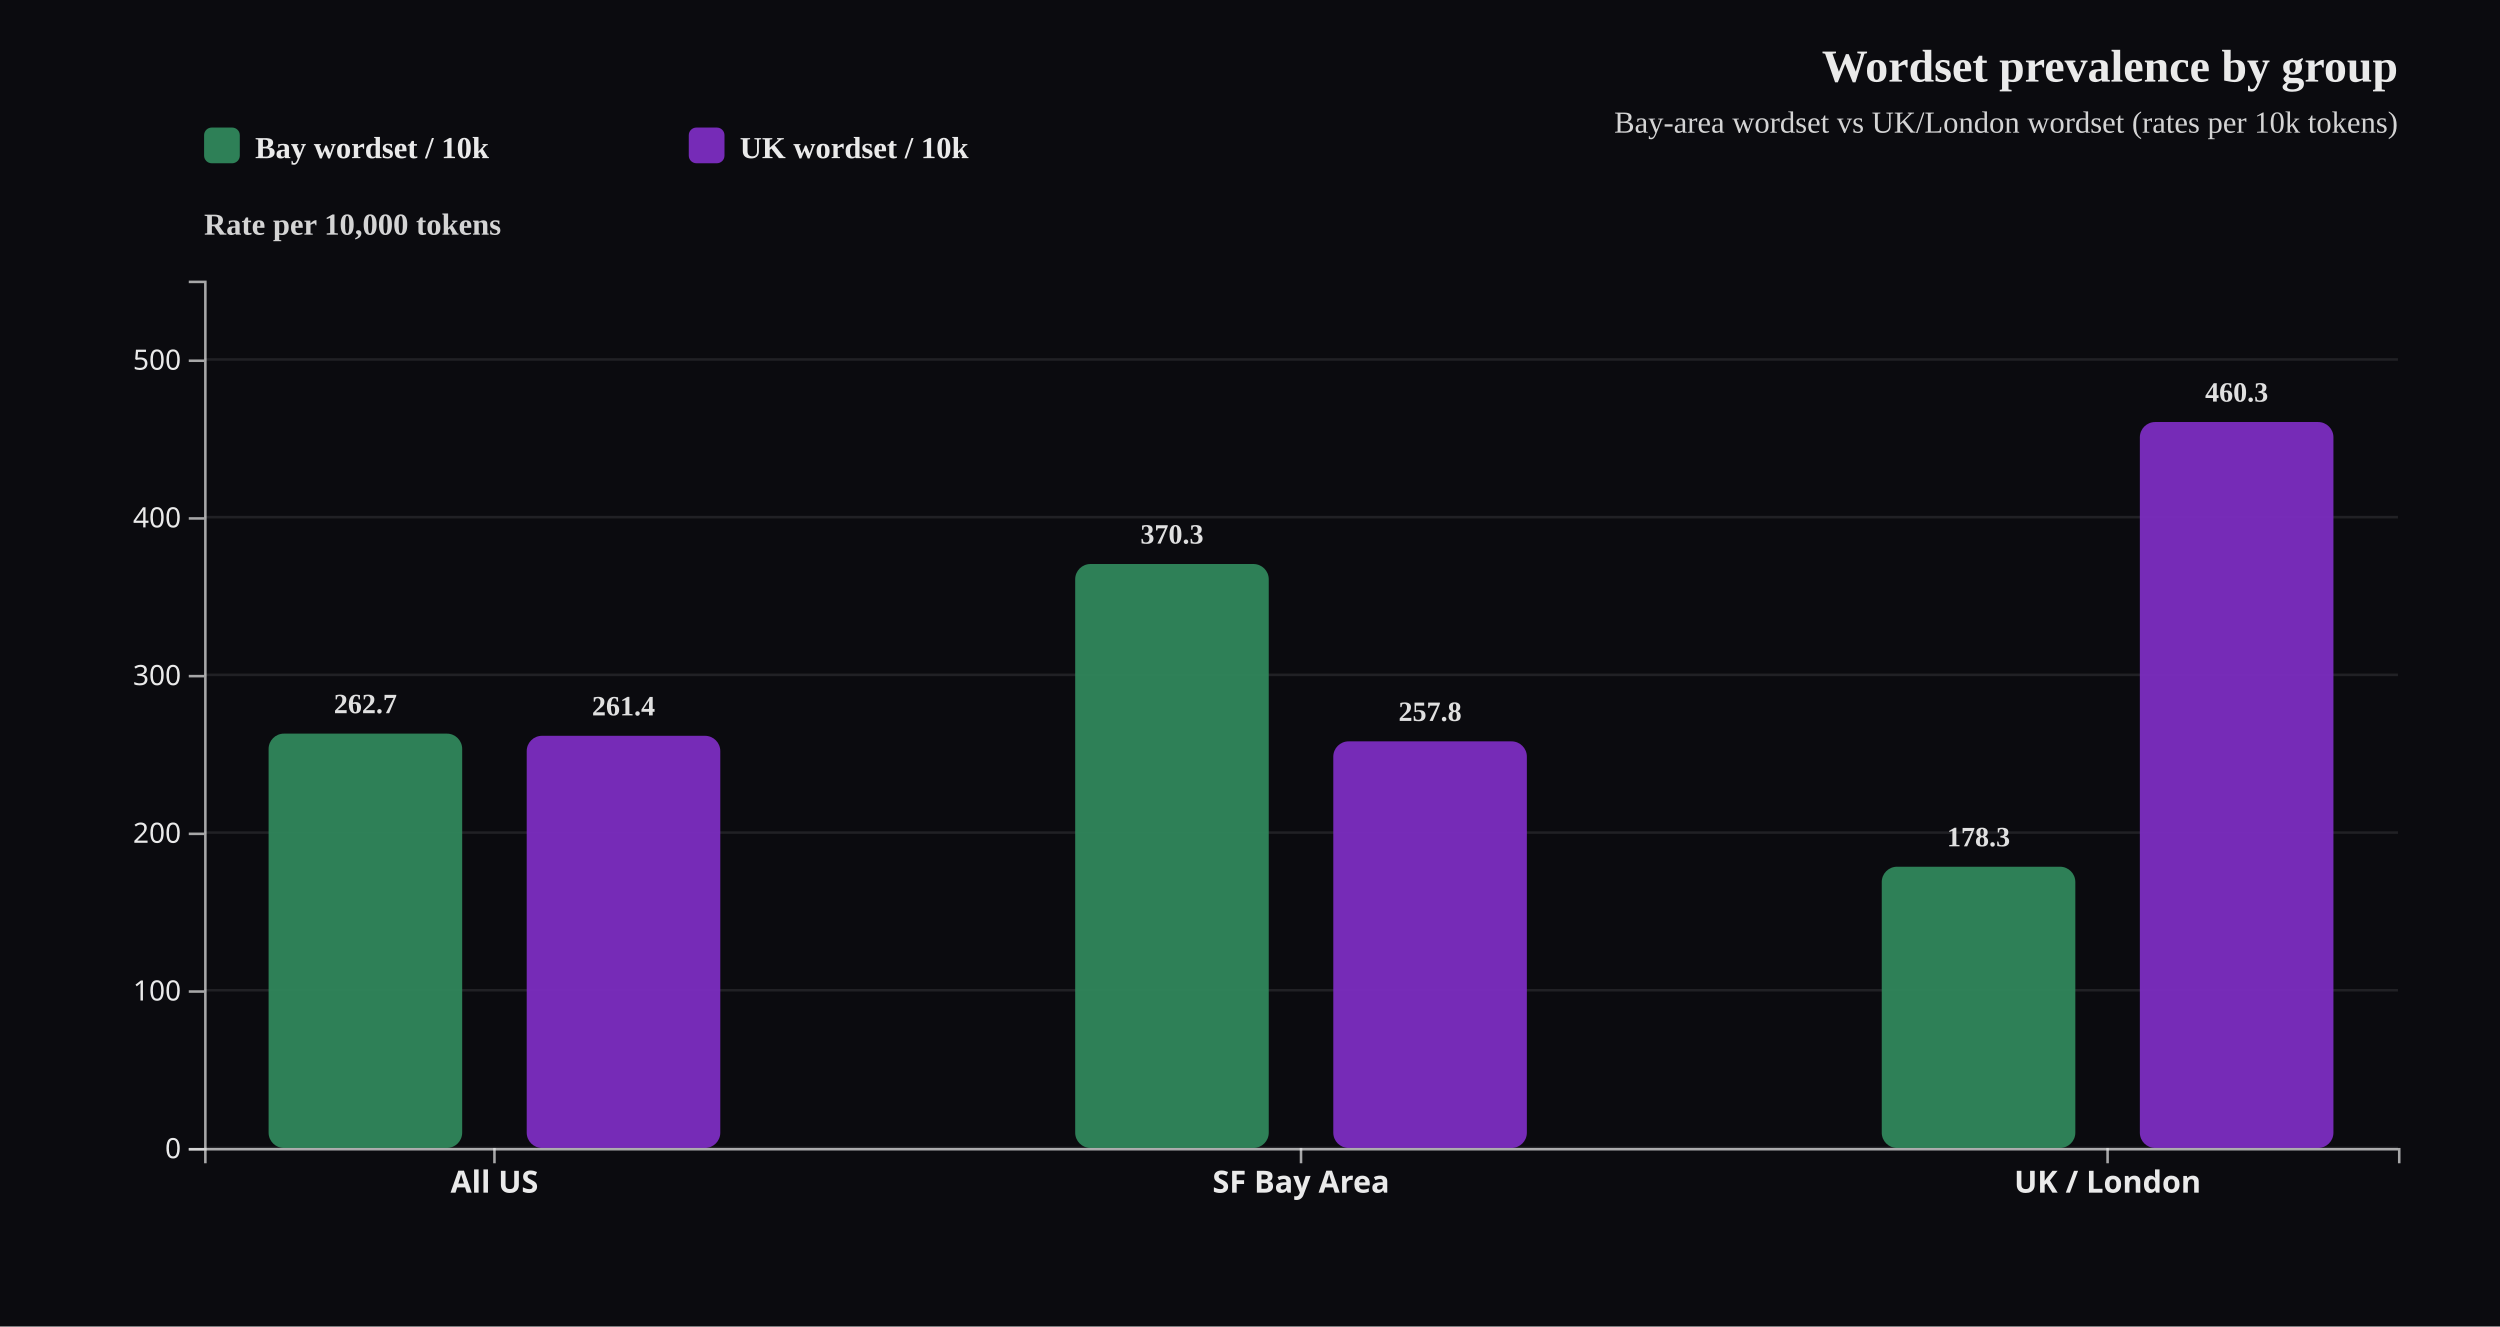
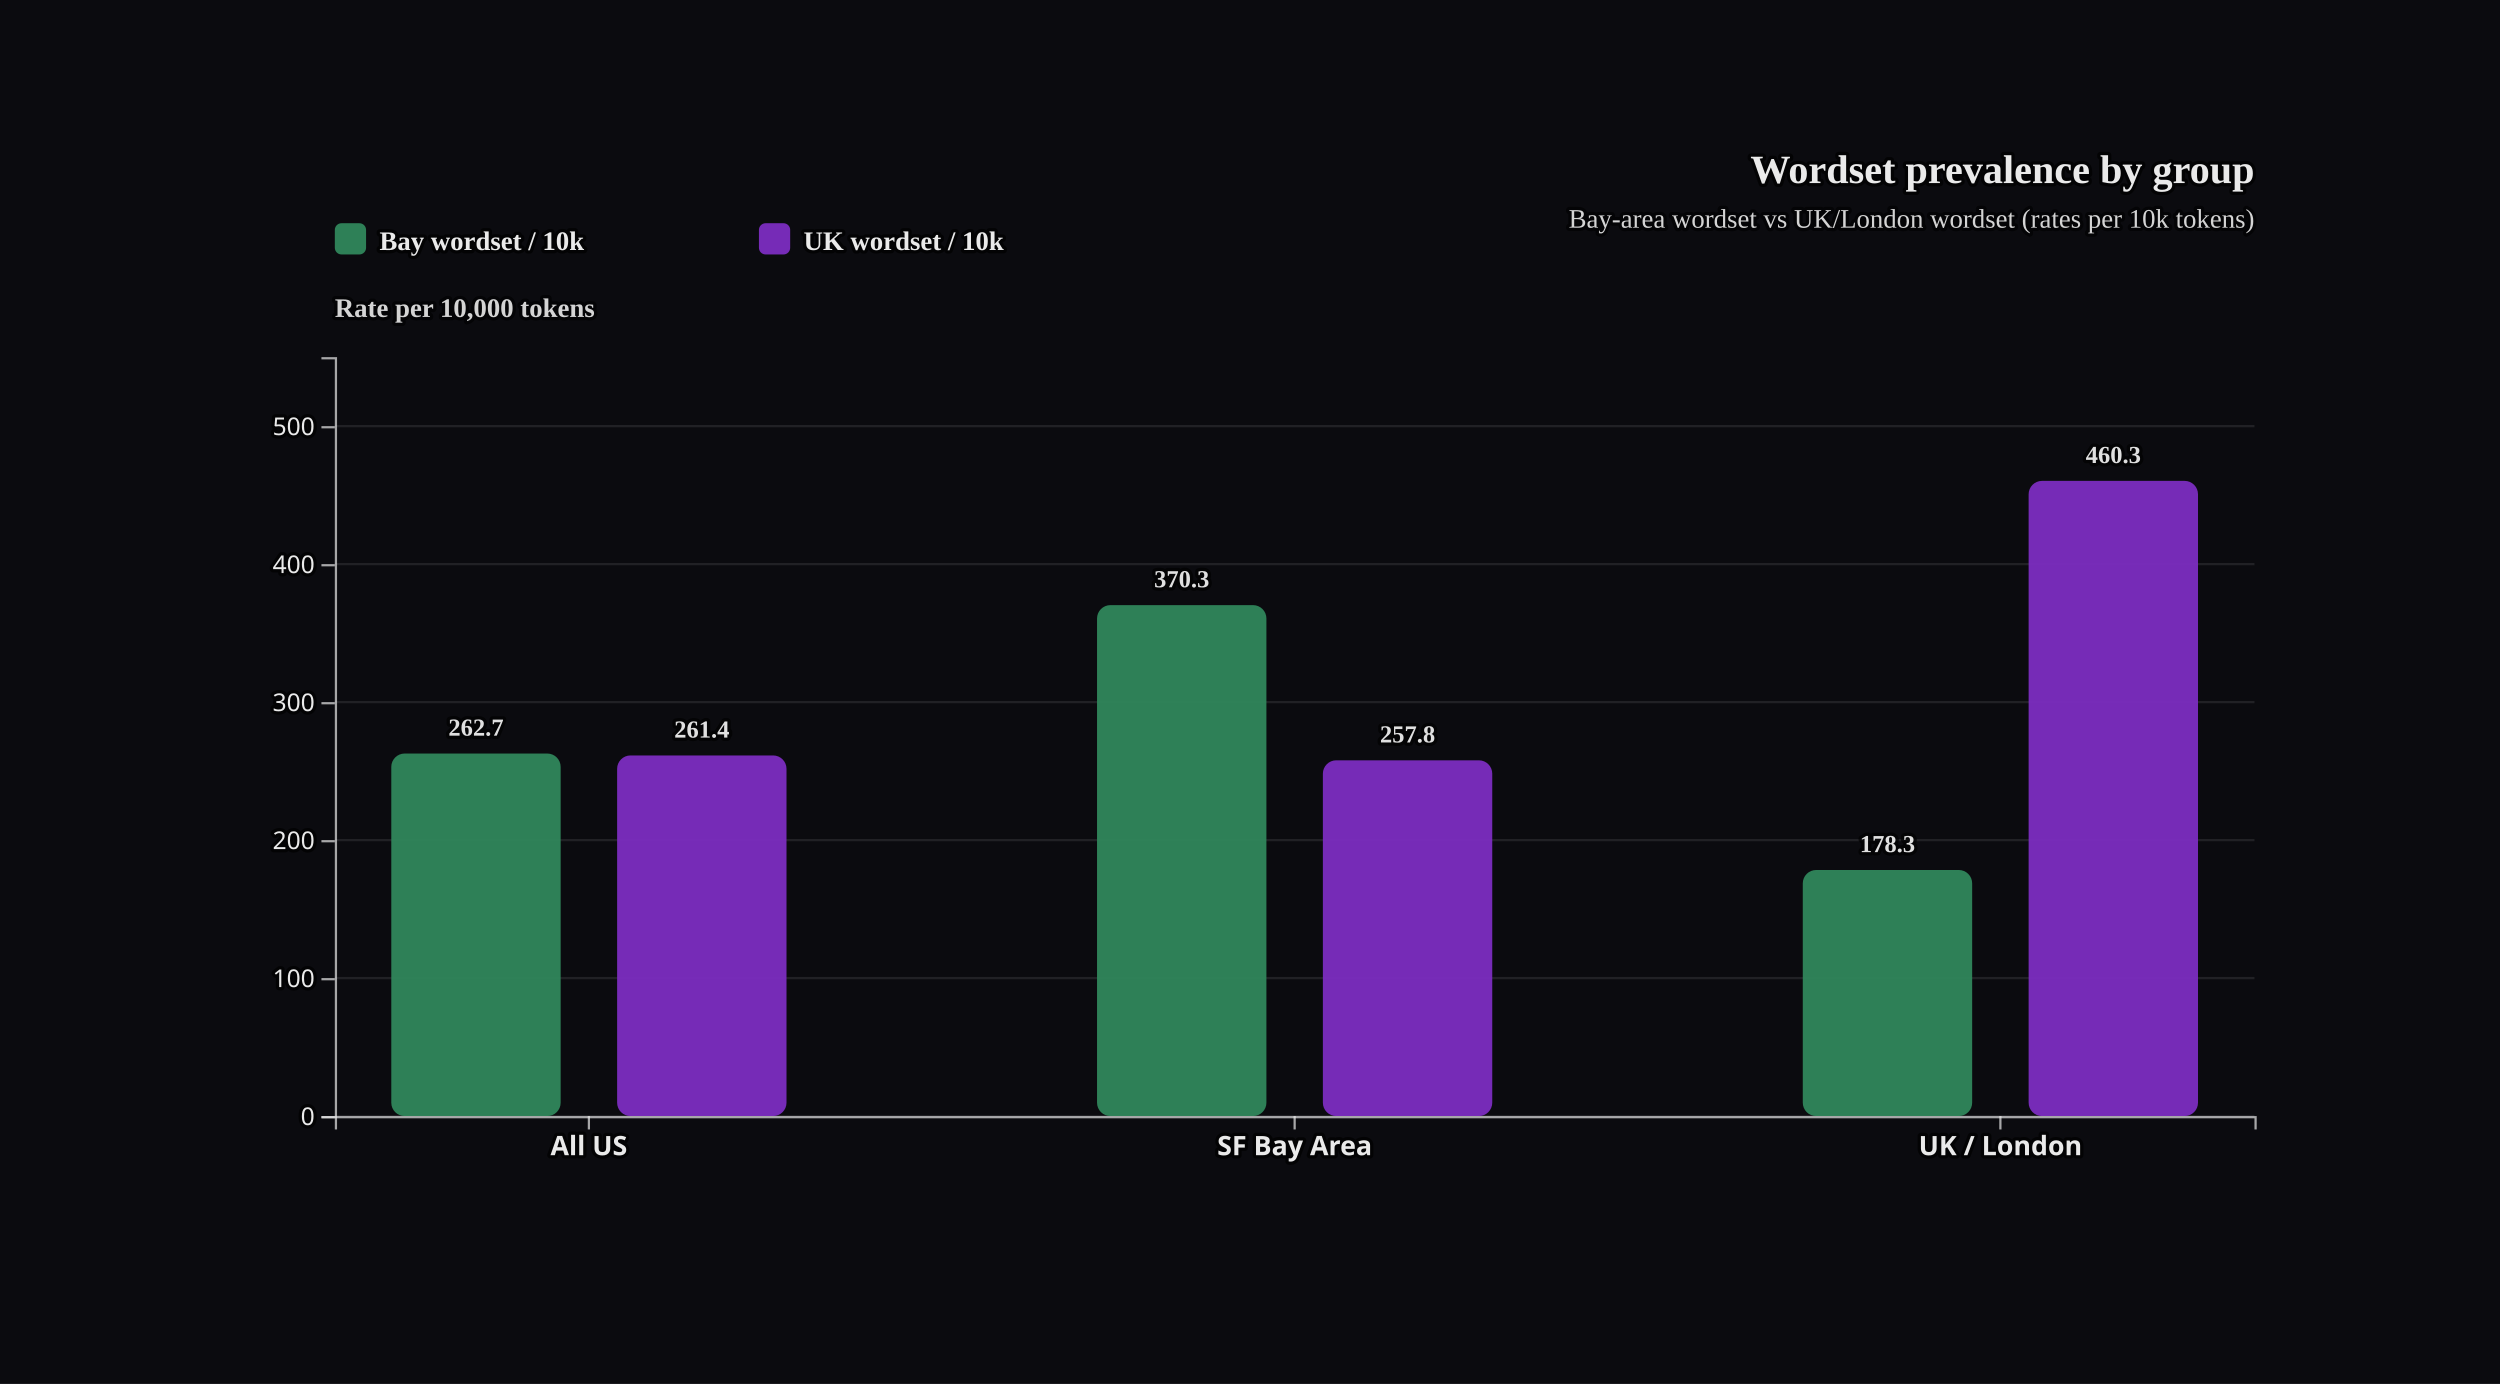
- <svg xmlns="http://www.w3.org/2000/svg" width="980" height="520">
-   <rect x="0" y="0" width="980" height="520" fill="#0B0B0F" />
-   <text x="940" y="32" text-anchor="end" fill="#EAEAEA" font-size="18" font-weight="800">Wordset prevalence by group</text>
-   <text x="940" y="52" text-anchor="end" fill="#EAEAEA" font-size="12" opacity="0.9">Bay-area wordset vs UK/London wordset (rates per 10k tokens)</text>
+ <svg xmlns="http://www.w3.org/2000/svg" width="980" height="520" viewBox="-70 -50 1120 620" preserveAspectRatio="xMidYMid meet" style="max-width: 100%; height: auto; display: block; font-family: ui-serif, Georgia, &quot;Times New Roman&quot;, Times, serif; font-size: 12px;">
+   <rect x="-70" y="-50" width="1120" height="620" fill="#0B0B0F" />
+   <style>
+     text {
+       fill: #EAEAEA;
+       stroke: rgba(0,0,0,0.70);
+       stroke-width: 3px;
+       paint-order: stroke;
+       stroke-linejoin: round;
+     }
+   </style>
+   <text x="940" y="32" text-anchor="end" font-size="18" font-weight="800">Wordset prevalence by group</text>
+   <text x="940" y="52" text-anchor="end" font-size="12" opacity="0.9">Bay-area wordset vs UK/London wordset (rates per 10k tokens)</text>
  <g>
    <line x1="80" x2="940" y1="450" y2="450" stroke="#EAEAEA" opacity="0.1" />
    <line x1="80" x2="940" y1="388.182" y2="388.182" stroke="#EAEAEA" opacity="0.1" />
    <line x1="80" x2="940" y1="326.364" y2="326.364" stroke="#EAEAEA" opacity="0.1" />
    <line x1="80" x2="940" y1="264.545" y2="264.545" stroke="#EAEAEA" opacity="0.1" />
    <line x1="80" x2="940" y1="202.727" y2="202.727" stroke="#EAEAEA" opacity="0.1" />
    <line x1="80" x2="940" y1="140.909" y2="140.909" stroke="#EAEAEA" opacity="0.1" />
  </g>
  <g>
    <g class="group" transform="translate(80,0)">
      <rect class="bar" x="25.294" width="75.882" y="287.579" height="162.421" rx="6" fill="#2F855A" opacity="0.95" />
      <rect class="bar" x="126.471" width="75.882" y="288.434" height="161.566" rx="6" fill="#7B2CBF" opacity="0.95" />
-       <text class="val" x="63.235" y="279.579" text-anchor="middle" fill="#EAEAEA" font-size="11" font-weight="700" opacity="0.95">262.7</text>
-       <text class="val" x="164.412" y="280.434" text-anchor="middle" fill="#EAEAEA" font-size="11" font-weight="700" opacity="0.95">261.4</text>
+       <text class="val" x="63.235" y="279.579" text-anchor="middle" font-size="11" font-weight="800" opacity="0.95">262.7</text>
+       <text class="val" x="164.412" y="280.434" text-anchor="middle" font-size="11" font-weight="800" opacity="0.95">261.4</text>
    </g>
    <g class="group" transform="translate(396.1765,0)">
      <rect class="bar" x="25.294" width="75.882" y="221.091" height="228.909" rx="6" fill="#2F855A" opacity="0.95" />
      <rect class="bar" x="126.471" width="75.882" y="290.614" height="159.386" rx="6" fill="#7B2CBF" opacity="0.95" />
-       <text class="val" x="63.235" y="213.091" text-anchor="middle" fill="#EAEAEA" font-size="11" font-weight="700" opacity="0.95">370.3</text>
-       <text class="val" x="164.412" y="282.614" text-anchor="middle" fill="#EAEAEA" font-size="11" font-weight="700" opacity="0.95">257.8</text>
+       <text class="val" x="63.235" y="213.091" text-anchor="middle" font-size="11" font-weight="800" opacity="0.95">370.3</text>
+       <text class="val" x="164.412" y="282.614" text-anchor="middle" font-size="11" font-weight="800" opacity="0.95">257.8</text>
    </g>
    <g class="group" transform="translate(712.3529,0)">
      <rect class="bar" x="25.294" width="75.882" y="339.752" height="110.248" rx="6" fill="#2F855A" opacity="0.95" />
      <rect class="bar" x="126.471" width="75.882" y="165.434" height="284.566" rx="6" fill="#7B2CBF" opacity="0.95" />
-       <text class="val" x="63.235" y="331.752" text-anchor="middle" fill="#EAEAEA" font-size="11" font-weight="700" opacity="0.95">178.3</text>
-       <text class="val" x="164.412" y="157.434" text-anchor="middle" fill="#EAEAEA" font-size="11" font-weight="700" opacity="0.95">460.3</text>
+       <text class="val" x="63.235" y="331.752" text-anchor="middle" font-size="11" font-weight="800" opacity="0.95">178.3</text>
+       <text class="val" x="164.412" y="157.434" text-anchor="middle" font-size="11" font-weight="800" opacity="0.95">460.3</text>
    </g>
  </g>
  <g transform="translate(0, 450)" fill="none" font-size="10" font-family="sans-serif" text-anchor="middle">
    <path class="domain" stroke="#EAEAEA" d="M80.5,6V0.5H940.5V6" opacity="0.7" />
    <g class="tick" opacity="1" transform="translate(193.8235,0)">
      <line stroke="#EAEAEA" y2="6" opacity="0.7" />
-       <text fill="#EAEAEA" y="9" dy="0.71em" font-size="12" font-weight="700">All US</text>
+       <text fill="#EAEAEA" y="9" dy="0.71em" font-size="12" font-weight="800">All US</text>
    </g>
    <g class="tick" opacity="1" transform="translate(510,0)">
      <line stroke="#EAEAEA" y2="6" opacity="0.7" />
-       <text fill="#EAEAEA" y="9" dy="0.71em" font-size="12" font-weight="700">SF Bay Area</text>
+       <text fill="#EAEAEA" y="9" dy="0.71em" font-size="12" font-weight="800">SF Bay Area</text>
    </g>
    <g class="tick" opacity="1" transform="translate(826.1765,0)">
      <line stroke="#EAEAEA" y2="6" opacity="0.7" />
-       <text fill="#EAEAEA" y="9" dy="0.71em" font-size="12" font-weight="700">UK / London</text>
+       <text fill="#EAEAEA" y="9" dy="0.71em" font-size="12" font-weight="800">UK / London</text>
    </g>
  </g>
  <g transform="translate(80,0)" fill="none" font-size="10" font-family="sans-serif" text-anchor="end">
    <path class="domain" stroke="#EAEAEA" d="M-6,450.5H0.5V110.5H-6" opacity="0.7" />
    <g class="tick" opacity="1" transform="translate(0,450.5)">
      <line stroke="#EAEAEA" x2="-6" opacity="0.7" />
      <text fill="#EAEAEA" x="-9" dy="0.32em" font-size="11">0</text>
    </g>
    <g class="tick" opacity="1" transform="translate(0,388.6818)">
      <line stroke="#EAEAEA" x2="-6" opacity="0.7" />
      <text fill="#EAEAEA" x="-9" dy="0.32em" font-size="11">100</text>
    </g>
    <g class="tick" opacity="1" transform="translate(0,326.8636)">
      <line stroke="#EAEAEA" x2="-6" opacity="0.7" />
      <text fill="#EAEAEA" x="-9" dy="0.32em" font-size="11">200</text>
    </g>
    <g class="tick" opacity="1" transform="translate(0,265.0455)">
      <line stroke="#EAEAEA" x2="-6" opacity="0.7" />
      <text fill="#EAEAEA" x="-9" dy="0.32em" font-size="11">300</text>
    </g>
    <g class="tick" opacity="1" transform="translate(0,203.2273)">
      <line stroke="#EAEAEA" x2="-6" opacity="0.7" />
      <text fill="#EAEAEA" x="-9" dy="0.32em" font-size="11">400</text>
    </g>
    <g class="tick" opacity="1" transform="translate(0,141.4091)">
      <line stroke="#EAEAEA" x2="-6" opacity="0.7" />
      <text fill="#EAEAEA" x="-9" dy="0.32em" font-size="11">500</text>
    </g>
  </g>
-   <text x="80" y="92" fill="#EAEAEA" font-size="12" font-weight="700" opacity="0.9">Rate per 10,000 tokens</text>
+   <text x="80" y="92" font-size="12" font-weight="800" opacity="0.9">Rate per 10,000 tokens</text>
  <g transform="translate(80, 60)">
    <g class="item" transform="translate(0,0)">
      <rect x="0" y="-10" width="14" height="14" rx="3" fill="#2F855A" opacity="0.95" />
-       <text x="20" y="2" fill="#EAEAEA" font-size="12" font-weight="700">Bay wordset / 10k</text>
+       <text x="20" y="2" font-size="12" font-weight="800">Bay wordset / 10k</text>
    </g>
    <g class="item" transform="translate(190,0)">
      <rect x="0" y="-10" width="14" height="14" rx="3" fill="#7B2CBF" opacity="0.95" />
-       <text x="20" y="2" fill="#EAEAEA" font-size="12" font-weight="700">UK wordset / 10k</text>
+       <text x="20" y="2" font-size="12" font-weight="800">UK wordset / 10k</text>
    </g>
  </g>
</svg>
